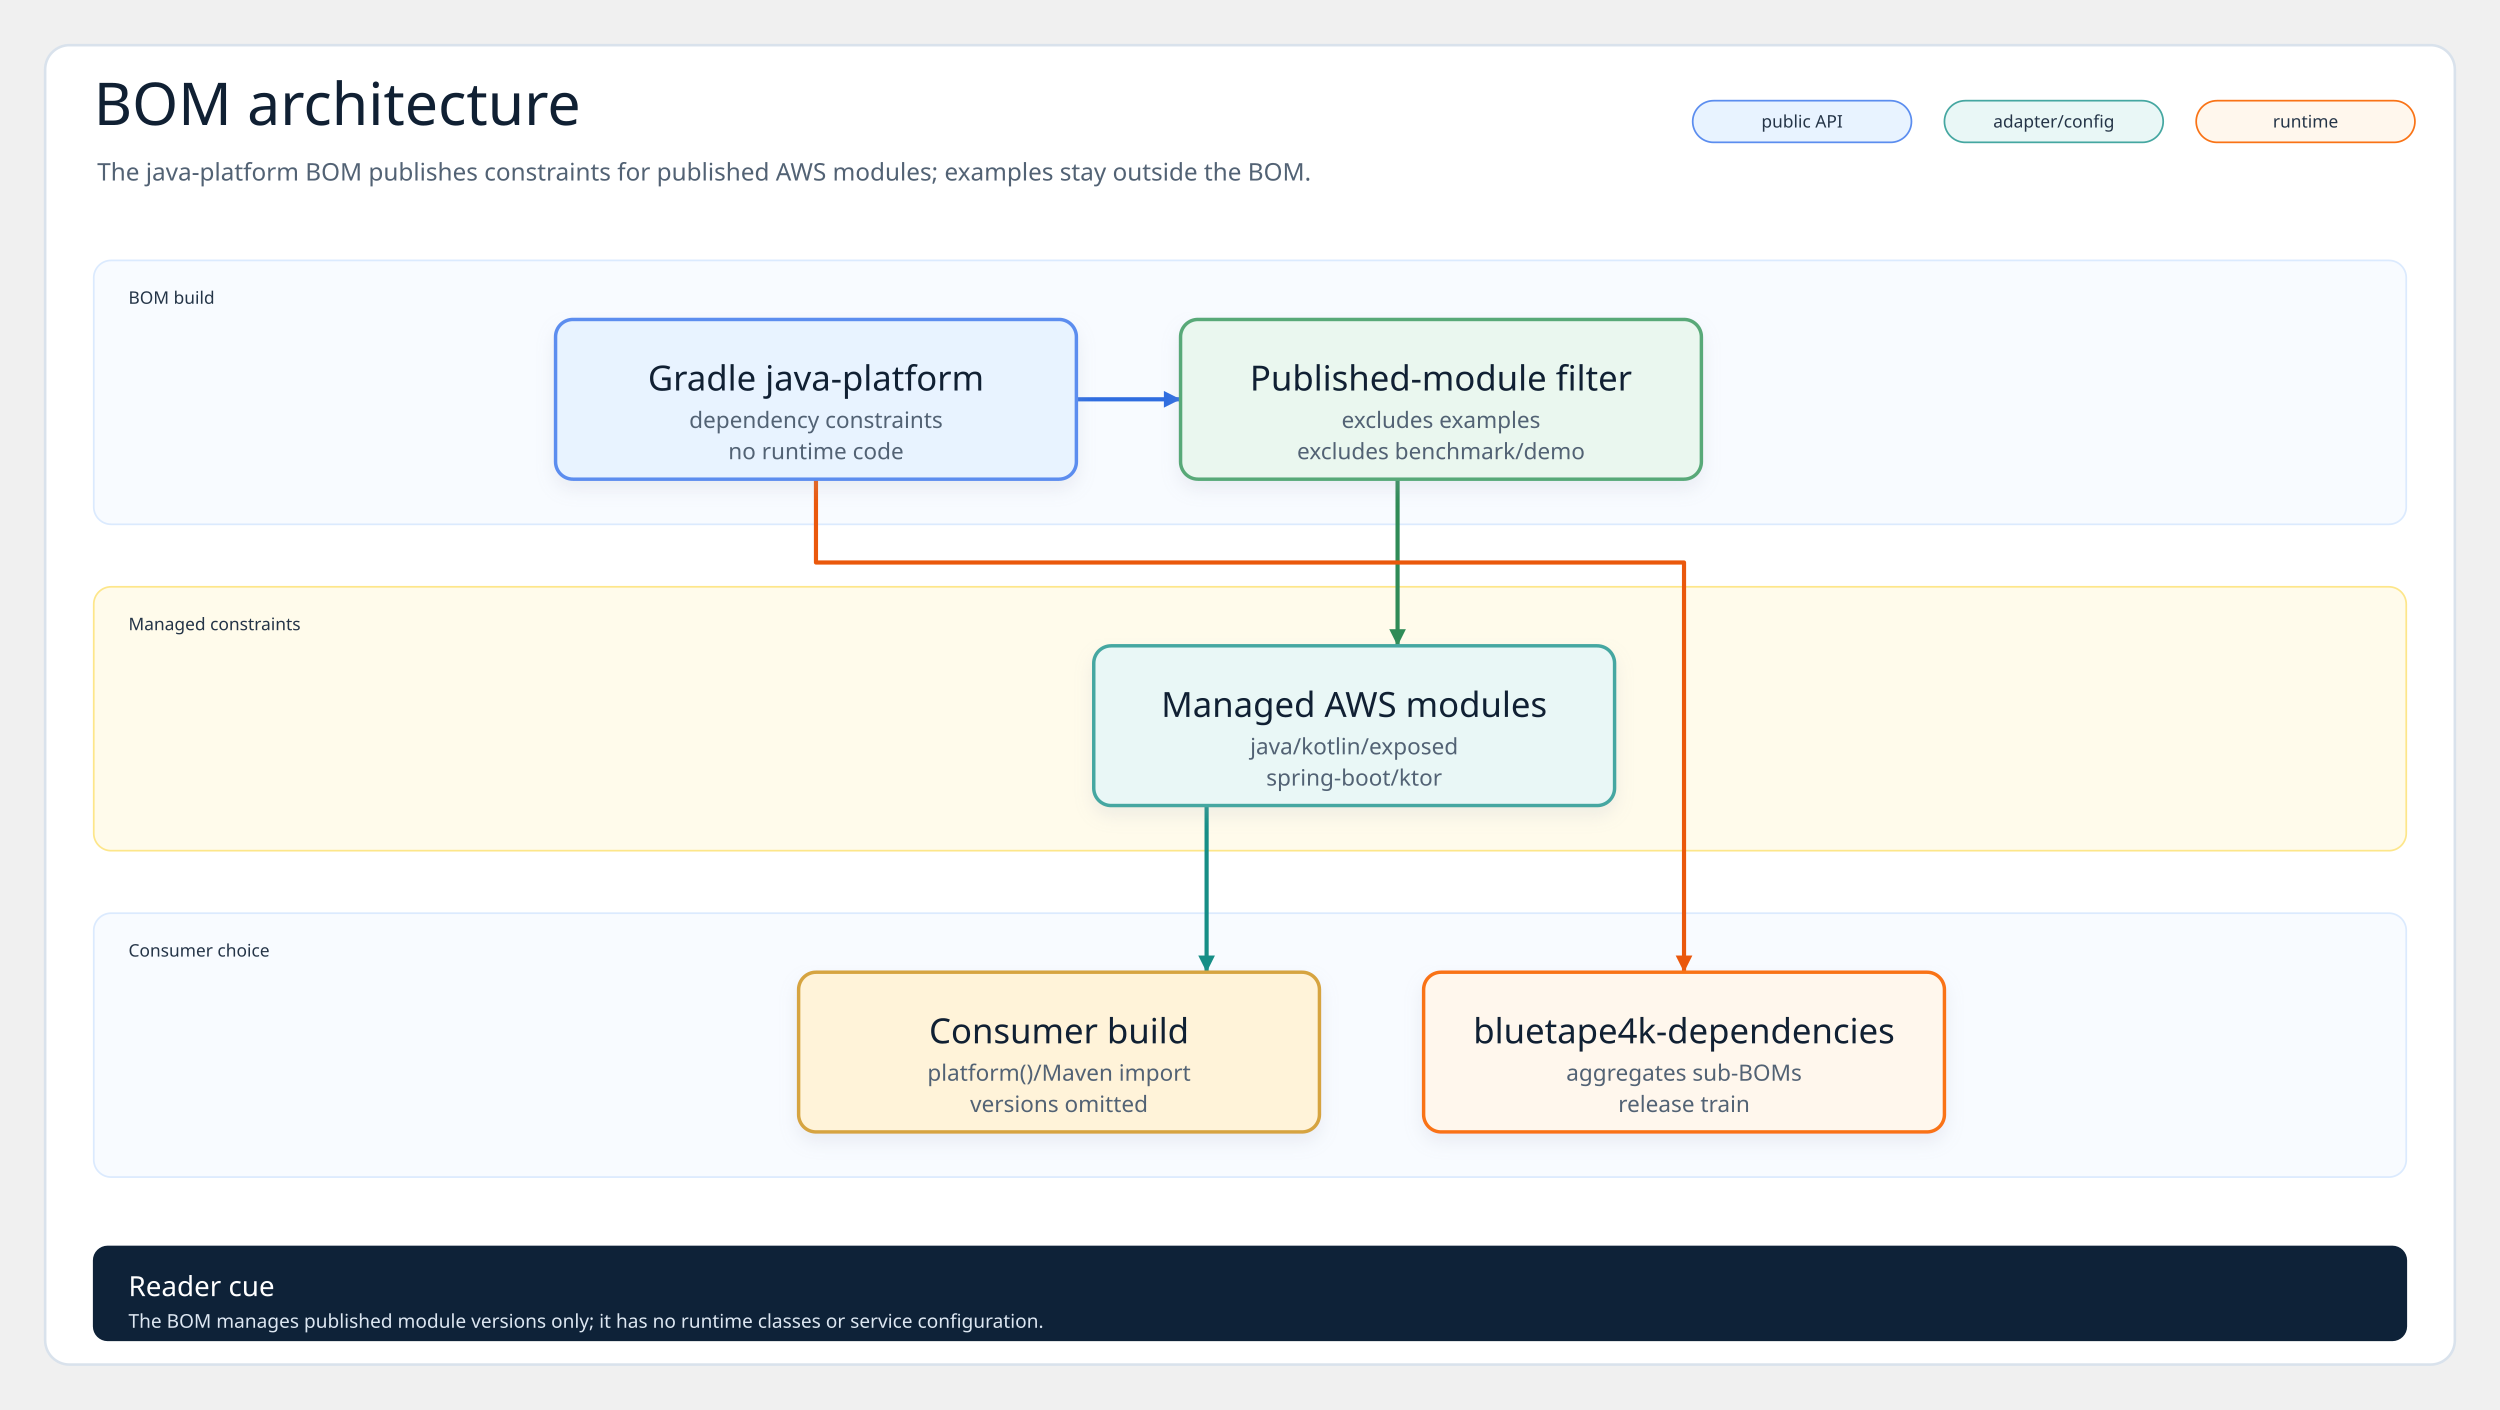
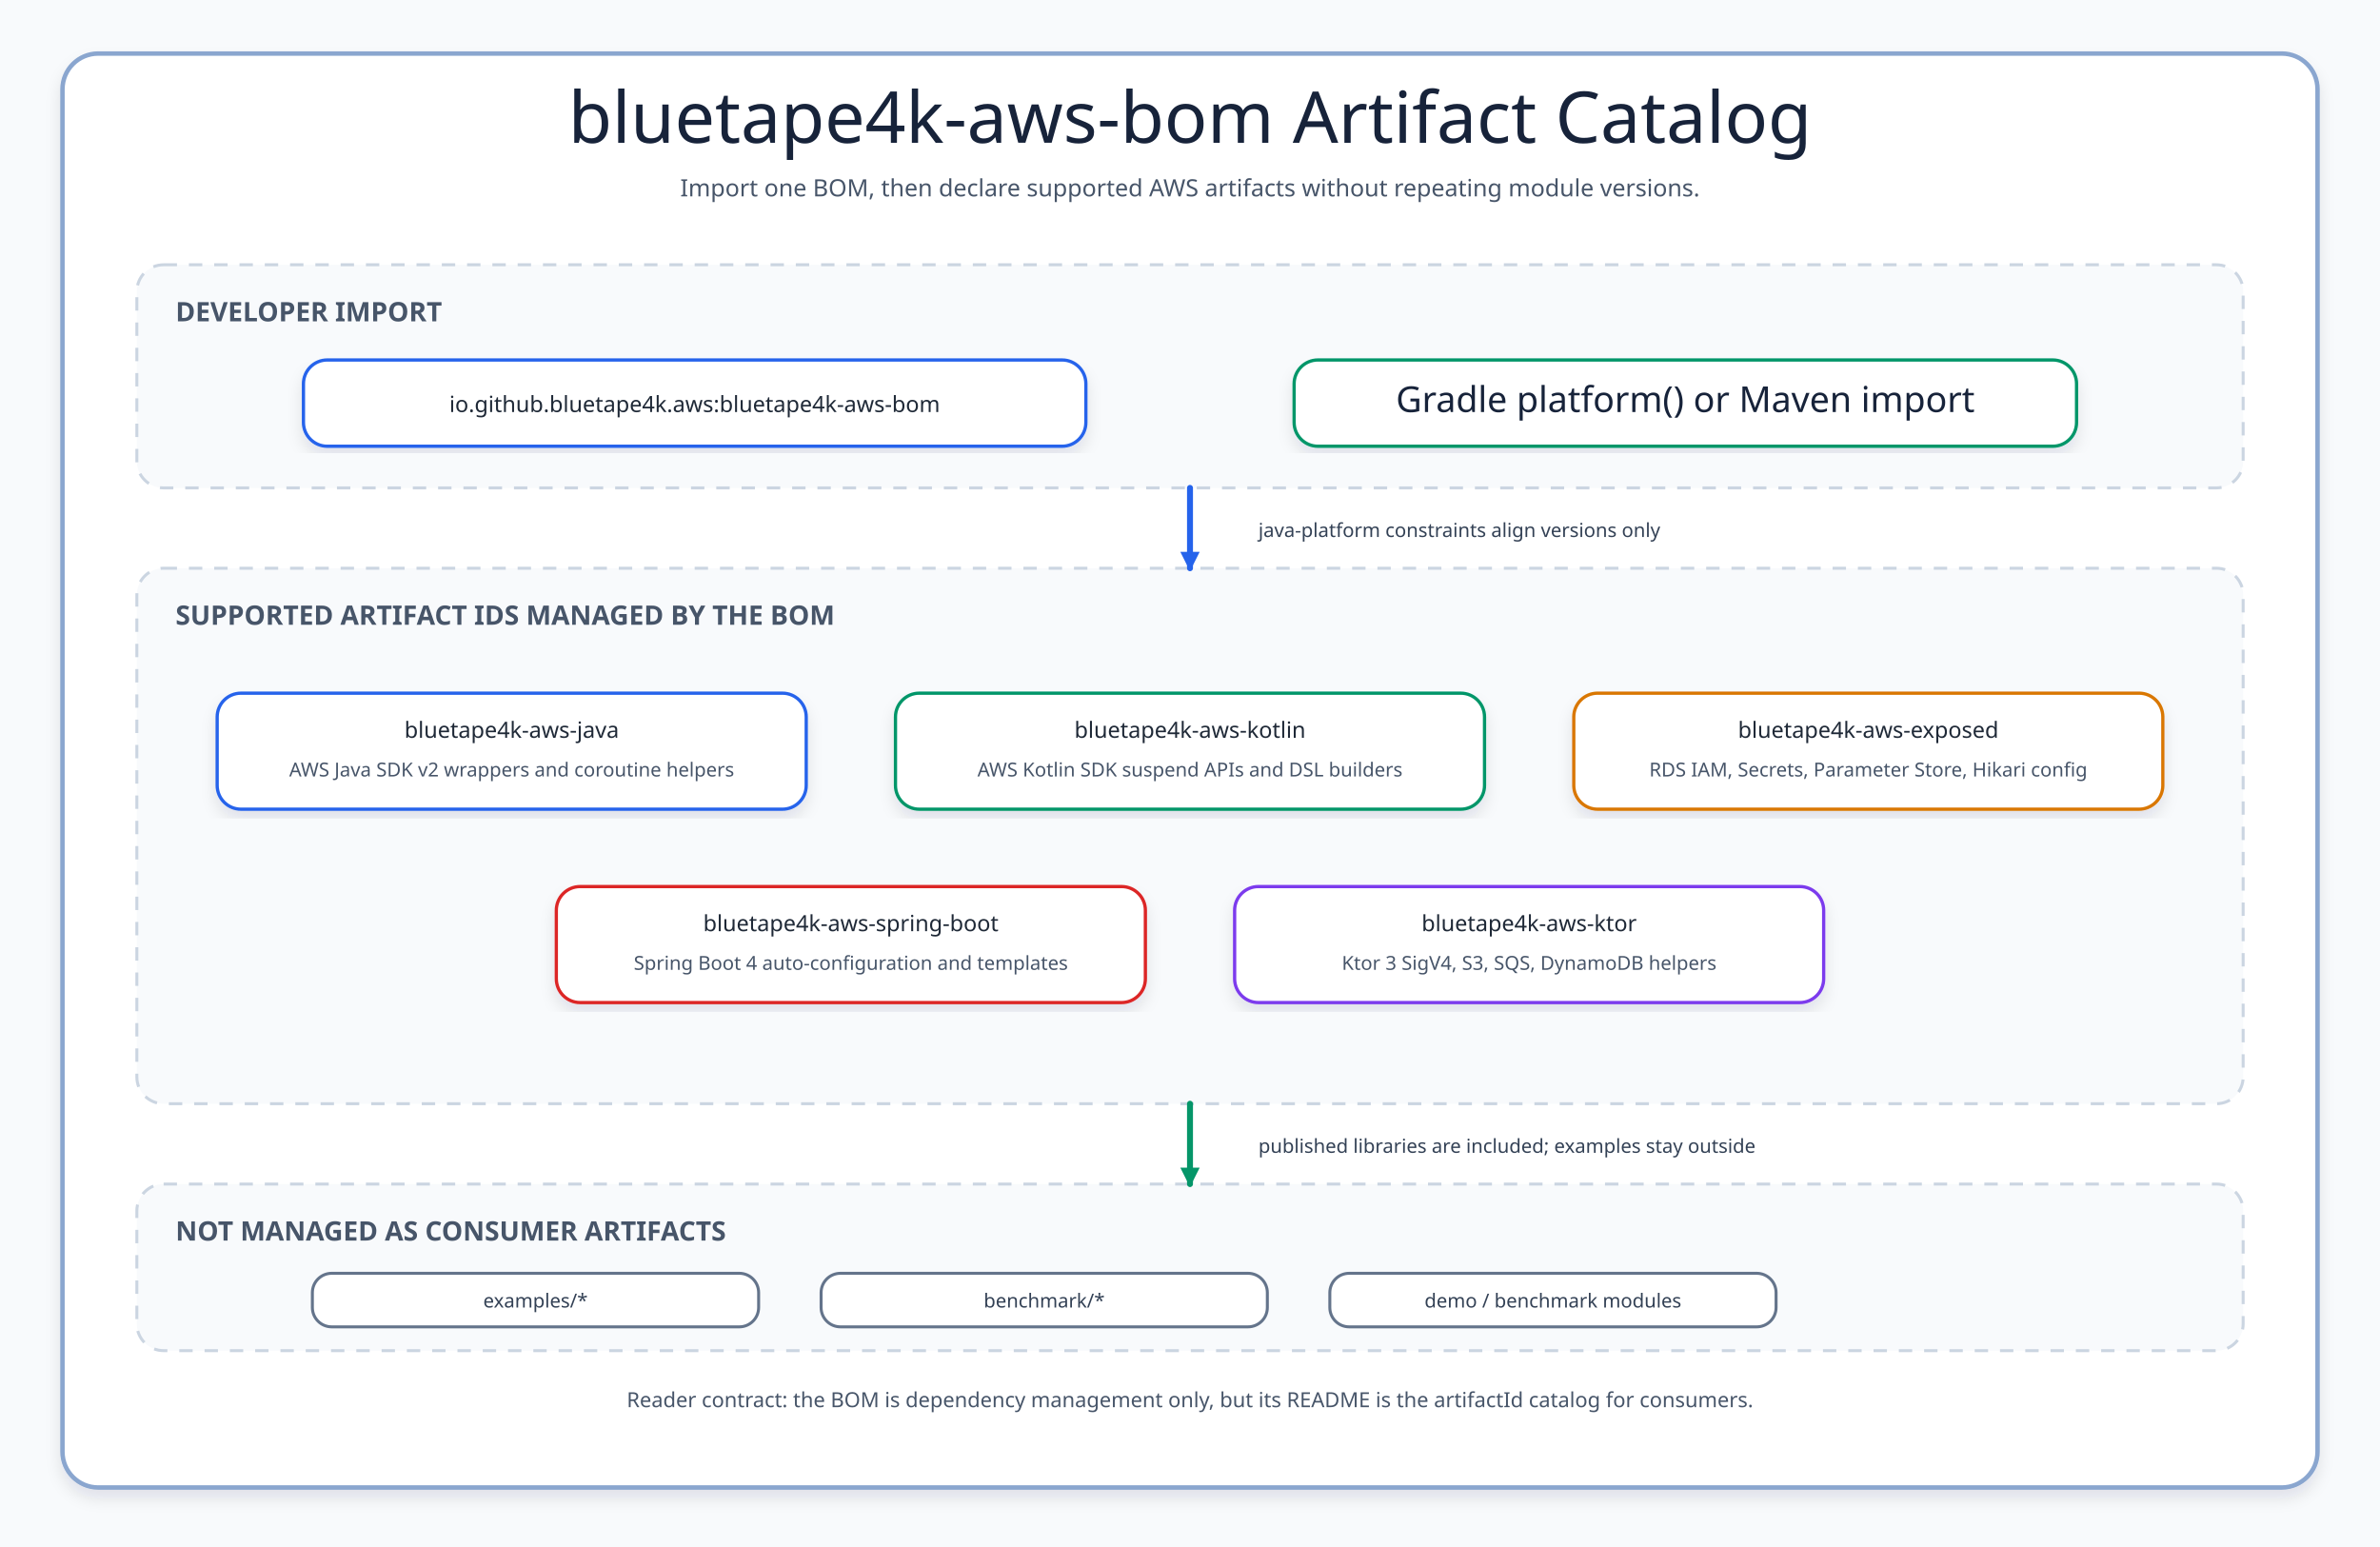
- <svg xmlns="http://www.w3.org/2000/svg" width="1440" height="812" viewBox="0 0 1440 812" role="img" aria-label="BOM architecture">
+ <svg xmlns="http://www.w3.org/2000/svg" width="1600" height="1040" viewBox="0 0 1600 1040" role="img" aria-label="bluetape4k AWS BOM managed artifact catalog">
  <defs>
-     <filter id="shadow" x="-10%" y="-10%" width="120%" height="130%">
-       <feDropShadow dx="0" dy="5" stdDeviation="5" flood-color="#AAB7C6" flood-opacity="0.20" />
+     <filter id="softShadow" x="-8%" y="-8%" width="116%" height="116%">
+       <feDropShadow dx="0" dy="6" stdDeviation="5" flood-color="#0f172a" flood-opacity="0.10" />
    </filter>
+     <marker id="arrowBlue" markerWidth="13" markerHeight="13" refX="11" refY="6.5" orient="auto" markerUnits="userSpaceOnUse">
+       <path d="M 0 0 L 13 6.5 L 0 13 Z" fill="#2563eb" />
+     </marker>
+     <marker id="arrowGreen" markerWidth="13" markerHeight="13" refX="11" refY="6.5" orient="auto" markerUnits="userSpaceOnUse">
+       <path d="M 0 0 L 13 6.5 L 0 13 Z" fill="#059669" />
+     </marker>
+     <style>
+       svg{font-family:"Architects Daughter","Comic Mono",ui-sans-serif,system-ui,sans-serif}
+       .canvas{fill:#f8fafc}
+       .frame{fill:#ffffff;stroke:#8aa6cf;stroke-width:3;filter:url(#softShadow)}
+       .title{font-family:"Architects Daughter";font-size:48px;fill:#17233a}
+       .subtitle{font-family:"Comic Mono";font-size:16px;fill:#475569}
+       .band{fill:#f8fafc;stroke:#cbd5e1;stroke-width:2;stroke-dasharray:9 8}
+       .bandTitle{font-family:"Comic Mono";font-size:18px;font-weight:700;fill:#475569}
+       .card{fill:#ffffff;stroke-width:2.2;filter:url(#softShadow)}
+       .cardTitle{font-family:"Architects Daughter";font-size:24px;fill:#17233a}
+       .artifact{font-family:"Comic Mono";font-size:15px;fill:#1f2937}
+       .cardText{font-family:"Comic Mono";font-size:13px;fill:#475569}
+       .route{fill:none;stroke-width:4;stroke-linecap:round;stroke-linejoin:round}
+       .routeText{font-family:"Comic Mono";font-size:13px;fill:#334155}
+       .pill{fill:#ffffff;stroke-width:2}
+       .pillText{font-family:"Comic Mono";font-size:13px;fill:#334155}
+       .footerText{font-family:"Comic Mono";font-size:14px;fill:#475569}
+     </style>
  </defs>
-   <style>
-   svg{background:#F5F7FA}
-   .frame{fill:#FFFFFF;stroke:#D9E2EC;stroke-width:1.5}
-   .title{font-family:"Architects Daughter";font-size:34px;fill:#102033}
-   .seqTitle{font-family:"Architects Daughter";font-size:44px;fill:#102033}
-   .seqSubtitle{font-family:"Comic Mono";font-size:16px;fill:#526274}
-   .seqParticipantTitle{font-family:"Architects Daughter";font-size:24px;fill:#102033}
-   .seqParticipantDetail{font-family:"Comic Mono";font-size:13px;fill:#526274}
-   .subtitle,.detail,.tiny,.label{font-family:"Comic Mono";fill:#526274}
-   .subtitle{font-size:14px}
-   .label{font-size:12px;fill:#344456}
-   .card-title{font-family:"Architects Daughter";font-size:20px;fill:#102033}
-   .detail{font-size:13px}
-   .tiny{font-size:10px}
-   .chip{font-family:"Comic Mono";font-size:10px;fill:#243447}
-   .card{stroke-width:2;filter:url(#shadow)}
-   .edge{fill:none;stroke-width:2.4;stroke-linecap:round;stroke-linejoin:round}
-   .seq{fill:none;stroke-width:3;stroke-linecap:round;stroke-linejoin:round}
-   .seqReturn{fill:none;stroke-width:2.7;stroke-linecap:round;stroke-linejoin:round;stroke-dasharray:8 7}
-   .labelPill{fill:#FFFFFF;stroke:#D6E3EF;stroke-width:1.4}
-   .numberBadge{font-family:"Comic Mono";font-size:12px;fill:#FFFFFF}
-   .altBox{fill:#FFFFFF;fill-opacity:.44;stroke:#D6A441;stroke-width:1.8;stroke-dasharray:8 8}
-   .activation{stroke-width:1.4}
-   .footer{fill:#0E2238;stroke:#0E2238}
-   .footer-title{font-family:"Architects Daughter";font-size:16px;fill:#FFFFFF}
-   .footer-detail{font-family:"Comic Mono";font-size:11px;fill:#DDE7F2}
-   .seq-line{stroke:#CBD5E1;stroke-width:1.6;stroke-dasharray:6 8}
-   .bar-label{font-family:"Architects Daughter";font-size:17px;fill:#102033}
- </style>
-   <defs>
-     <marker id="arrow-blue" viewBox="0 0 5 5" markerWidth="5" markerHeight="5" refX="4.5" refY="2.5" orient="auto" markerUnits="strokeWidth">
-       <path d="M 0.5 0.5 L 4.5 2.5 L 0.5 4.5 Z" fill="#2F6DE0" />
-     </marker>
-     <marker id="arrow-green" viewBox="0 0 5 5" markerWidth="5" markerHeight="5" refX="4.5" refY="2.5" orient="auto" markerUnits="strokeWidth">
-       <path d="M 0.5 0.5 L 4.5 2.5 L 0.5 4.5 Z" fill="#2F8B57" />
-     </marker>
-     <marker id="arrow-teal" viewBox="0 0 5 5" markerWidth="5" markerHeight="5" refX="4.5" refY="2.5" orient="auto" markerUnits="strokeWidth">
-       <path d="M 0.5 0.5 L 4.5 2.5 L 0.5 4.5 Z" fill="#168E86" />
-     </marker>
-     <marker id="arrow-amber" viewBox="0 0 5 5" markerWidth="5" markerHeight="5" refX="4.5" refY="2.5" orient="auto" markerUnits="strokeWidth">
-       <path d="M 0.5 0.5 L 4.5 2.5 L 0.5 4.5 Z" fill="#B98518" />
-     </marker>
-     <marker id="arrow-rose" viewBox="0 0 5 5" markerWidth="5" markerHeight="5" refX="4.5" refY="2.5" orient="auto" markerUnits="strokeWidth">
-       <path d="M 0.5 0.5 L 4.5 2.5 L 0.5 4.5 Z" fill="#C74E68" />
-     </marker>
-     <marker id="arrow-violet" viewBox="0 0 5 5" markerWidth="5" markerHeight="5" refX="4.5" refY="2.5" orient="auto" markerUnits="strokeWidth">
-       <path d="M 0.5 0.5 L 4.5 2.5 L 0.5 4.5 Z" fill="#7255C7" />
-     </marker>
-     <marker id="arrow-orange" viewBox="0 0 5 5" markerWidth="5" markerHeight="5" refX="4.5" refY="2.5" orient="auto" markerUnits="strokeWidth">
-       <path d="M 0.5 0.5 L 4.5 2.5 L 0.5 4.5 Z" fill="#EA580C" />
-     </marker>
-     <marker id="arrow-slate" viewBox="0 0 5 5" markerWidth="5" markerHeight="5" refX="4.5" refY="2.5" orient="auto" markerUnits="strokeWidth">
-       <path d="M 0.5 0.5 L 4.5 2.5 L 0.5 4.5 Z" fill="#475569" />
-     </marker>
-   </defs>
-   <rect x="26" y="26" width="1388" height="760" rx="14" class="frame" />
-   <text class="title" x="54" y="72">BOM architecture</text>
-   <text class="subtitle" x="56" y="104">The java-platform BOM publishes constraints for published AWS modules; examples stay outside the BOM.</text>
-   <g>
-     <rect x="975" y="58" width="126" height="24" rx="12" fill="#E8F3FF" stroke="#5B8DEF" />
-     <text class="chip" x="1038.0" y="70" text-anchor="middle" dominant-baseline="middle">public API</text>
+   <rect class="canvas" width="1600" height="1040" />
+   <rect class="frame" x="42" y="36" width="1516" height="964" rx="24" />
+   <text class="title" x="800" y="96" text-anchor="middle">bluetape4k-aws-bom Artifact Catalog</text>
+   <text class="subtitle" x="800" y="132" text-anchor="middle">Import one BOM, then declare supported AWS artifacts without repeating module versions.</text>
+   <g id="import">
+     <rect class="band" x="92" y="178" width="1416" height="150" rx="18" />
+     <text class="bandTitle" x="118" y="216">DEVELOPER IMPORT</text>
+     <rect class="card" x="204" y="242" width="526" height="58" rx="16" stroke="#2563eb" />
+     <text class="artifact" x="467" y="277" text-anchor="middle">io.github.bluetape4k.aws:bluetape4k-aws-bom</text>
+     <rect class="card" x="870" y="242" width="526" height="58" rx="16" stroke="#059669" />
+     <text class="cardTitle" x="1133" y="277" text-anchor="middle">Gradle platform() or Maven import</text>
  </g>
-   <g>
-     <rect x="1120" y="58" width="126" height="24" rx="12" fill="#E9F7F6" stroke="#45A7A1" />
-     <text class="chip" x="1183.0" y="70" text-anchor="middle" dominant-baseline="middle">adapter/config</text>
+   <g id="managed">
+     <rect class="band" x="92" y="382" width="1416" height="360" rx="18" />
+     <text class="bandTitle" x="118" y="420">SUPPORTED ARTIFACT IDS MANAGED BY THE BOM</text>
+     <rect class="card" x="146" y="466" width="396" height="78" rx="16" stroke="#2563eb" />
+     <text class="artifact" x="344" y="496" text-anchor="middle">bluetape4k-aws-java</text>
+     <text class="cardText" x="344" y="522" text-anchor="middle">AWS Java SDK v2 wrappers and coroutine helpers</text>
+     <rect class="card" x="602" y="466" width="396" height="78" rx="16" stroke="#059669" />
+     <text class="artifact" x="800" y="496" text-anchor="middle">bluetape4k-aws-kotlin</text>
+     <text class="cardText" x="800" y="522" text-anchor="middle">AWS Kotlin SDK suspend APIs and DSL builders</text>
+     <rect class="card" x="1058" y="466" width="396" height="78" rx="16" stroke="#d97706" />
+     <text class="artifact" x="1256" y="496" text-anchor="middle">bluetape4k-aws-exposed</text>
+     <text class="cardText" x="1256" y="522" text-anchor="middle">RDS IAM, Secrets, Parameter Store, Hikari config</text>
+     <rect class="card" x="374" y="596" width="396" height="78" rx="16" stroke="#dc2626" />
+     <text class="artifact" x="572" y="626" text-anchor="middle">bluetape4k-aws-spring-boot</text>
+     <text class="cardText" x="572" y="652" text-anchor="middle">Spring Boot 4 auto-configuration and templates</text>
+     <rect class="card" x="830" y="596" width="396" height="78" rx="16" stroke="#7c3aed" />
+     <text class="artifact" x="1028" y="626" text-anchor="middle">bluetape4k-aws-ktor</text>
+     <text class="cardText" x="1028" y="652" text-anchor="middle">Ktor 3 SigV4, S3, SQS, DynamoDB helpers</text>
  </g>
-   <g>
-     <rect x="1265" y="58" width="126" height="24" rx="12" fill="#FFF7ED" stroke="#F97316" />
-     <text class="chip" x="1328.0" y="70" text-anchor="middle" dominant-baseline="middle">runtime</text>
+   <g id="excluded">
+     <rect class="band" x="92" y="796" width="1416" height="112" rx="18" />
+     <text class="bandTitle" x="118" y="834">NOT MANAGED AS CONSUMER ARTIFACTS</text>
+     <rect class="pill" x="210" y="856" width="300" height="36" rx="13" stroke="#64748b" />
+     <text class="pillText" x="360" y="879" text-anchor="middle">examples/*</text>
+     <rect class="pill" x="552" y="856" width="300" height="36" rx="13" stroke="#64748b" />
+     <text class="pillText" x="702" y="879" text-anchor="middle">benchmark/*</text>
+     <rect class="pill" x="894" y="856" width="300" height="36" rx="13" stroke="#64748b" />
+     <text class="pillText" x="1044" y="879" text-anchor="middle">demo / benchmark modules</text>
  </g>
-   <rect x="54" y="150" width="1332" height="152" rx="10" fill="#F8FBFF" stroke="#DBEAFE" />
-   <text class="chip" x="74" y="175">BOM build</text>
-   <rect x="54" y="338" width="1332" height="152" rx="10" fill="#FFFBEB" stroke="#FDE68A" />
-   <text class="chip" x="74" y="363">Managed constraints</text>
-   <rect x="54" y="526" width="1332" height="152" rx="10" fill="#F8FBFF" stroke="#DBEAFE" />
-   <text class="chip" x="74" y="551">Consumer choice</text>
-   <g id="routes">
-     <path class="edge" d="M 620.0 230.0 L 680.0 230.0" stroke="#2F6DE0" marker-end="url(#arrow-blue)" />
-     <path class="edge" d="M 805.0 276.0 L 805.0 372.0" stroke="#2F8B57" marker-end="url(#arrow-green)" />
-     <path class="edge" d="M 695.0 464.0 L 695.0 560.0" stroke="#168E86" marker-end="url(#arrow-teal)" />
-     <path class="edge" d="M 470.0 276.0 L 470.0 324.0 L 970.0 324.0 L 970.0 560.0" stroke="#EA580C" marker-end="url(#arrow-orange)" />
-   </g>
-   <g id="platform">
-     <rect class="card" x="320.0" y="184.0" width="300.0" height="92.0" rx="10" fill="#E8F3FF" stroke="#5B8DEF" />
-     <text class="card-title" x="470.0" y="218.0" text-anchor="middle" dominant-baseline="middle">Gradle java-platform</text>
-     <text class="detail" x="470.0" y="242.0" text-anchor="middle" dominant-baseline="middle">dependency constraints</text>
-     <text class="detail" x="470.0" y="260.0" text-anchor="middle" dominant-baseline="middle">no runtime code</text>
-   </g>
-   <g id="filter">
-     <rect class="card" x="680.0" y="184.0" width="300.0" height="92.0" rx="10" fill="#EAF7EF" stroke="#58A978" />
-     <text class="card-title" x="830.0" y="218.0" text-anchor="middle" dominant-baseline="middle">Published-module filter</text>
-     <text class="detail" x="830.0" y="242.0" text-anchor="middle" dominant-baseline="middle">excludes examples</text>
-     <text class="detail" x="830.0" y="260.0" text-anchor="middle" dominant-baseline="middle">excludes benchmark/demo</text>
-   </g>
-   <g id="modules">
-     <rect class="card" x="630.0" y="372.0" width="300.0" height="92.0" rx="10" fill="#E9F7F6" stroke="#45A7A1" />
-     <text class="card-title" x="780.0" y="406.0" text-anchor="middle" dominant-baseline="middle">Managed AWS modules</text>
-     <text class="detail" x="780.0" y="430.0" text-anchor="middle" dominant-baseline="middle">java/kotlin/exposed</text>
-     <text class="detail" x="780.0" y="448.0" text-anchor="middle" dominant-baseline="middle">spring-boot/ktor</text>
-   </g>
-   <g id="consumer">
-     <rect class="card" x="460.0" y="560.0" width="300.0" height="92.0" rx="10" fill="#FFF3D9" stroke="#D6A441" />
-     <text class="card-title" x="610.0" y="594.0" text-anchor="middle" dominant-baseline="middle">Consumer build</text>
-     <text class="detail" x="610.0" y="618.0" text-anchor="middle" dominant-baseline="middle">platform()/Maven import</text>
-     <text class="detail" x="610.0" y="636.0" text-anchor="middle" dominant-baseline="middle">versions omitted</text>
-   </g>
-   <g id="parent">
-     <rect class="card" x="820.0" y="560.0" width="300.0" height="92.0" rx="10" fill="#FFF7ED" stroke="#F97316" />
-     <text class="card-title" x="970.0" y="594.0" text-anchor="middle" dominant-baseline="middle">bluetape4k-dependencies</text>
-     <text class="detail" x="970.0" y="618.0" text-anchor="middle" dominant-baseline="middle">aggregates sub-BOMs</text>
-     <text class="detail" x="970.0" y="636.0" text-anchor="middle" dominant-baseline="middle">release train</text>
-   </g>
-   <rect class="footer" x="54" y="718" width="1332" height="54" rx="8" />
-   <text class="footer-title" x="74" y="741" dominant-baseline="middle">Reader cue</text>
-   <text class="footer-detail" x="74" y="761" dominant-baseline="middle">The BOM manages published module versions only; it has no runtime classes or service configuration.</text>
+   <path class="route" d="M 800 328 L 800 382" stroke="#2563eb" marker-end="url(#arrowBlue)" />
+   <text class="routeText" x="846" y="361">java-platform constraints align versions only</text>
+   <path class="route" d="M 800 742 L 800 796" stroke="#059669" marker-end="url(#arrowGreen)" />
+   <text class="routeText" x="846" y="775">published libraries are included; examples stay outside</text>
+   <text class="footerText" x="800" y="946" text-anchor="middle">Reader contract: the BOM is dependency management only, but its README is the artifactId catalog for consumers.</text>
</svg>
